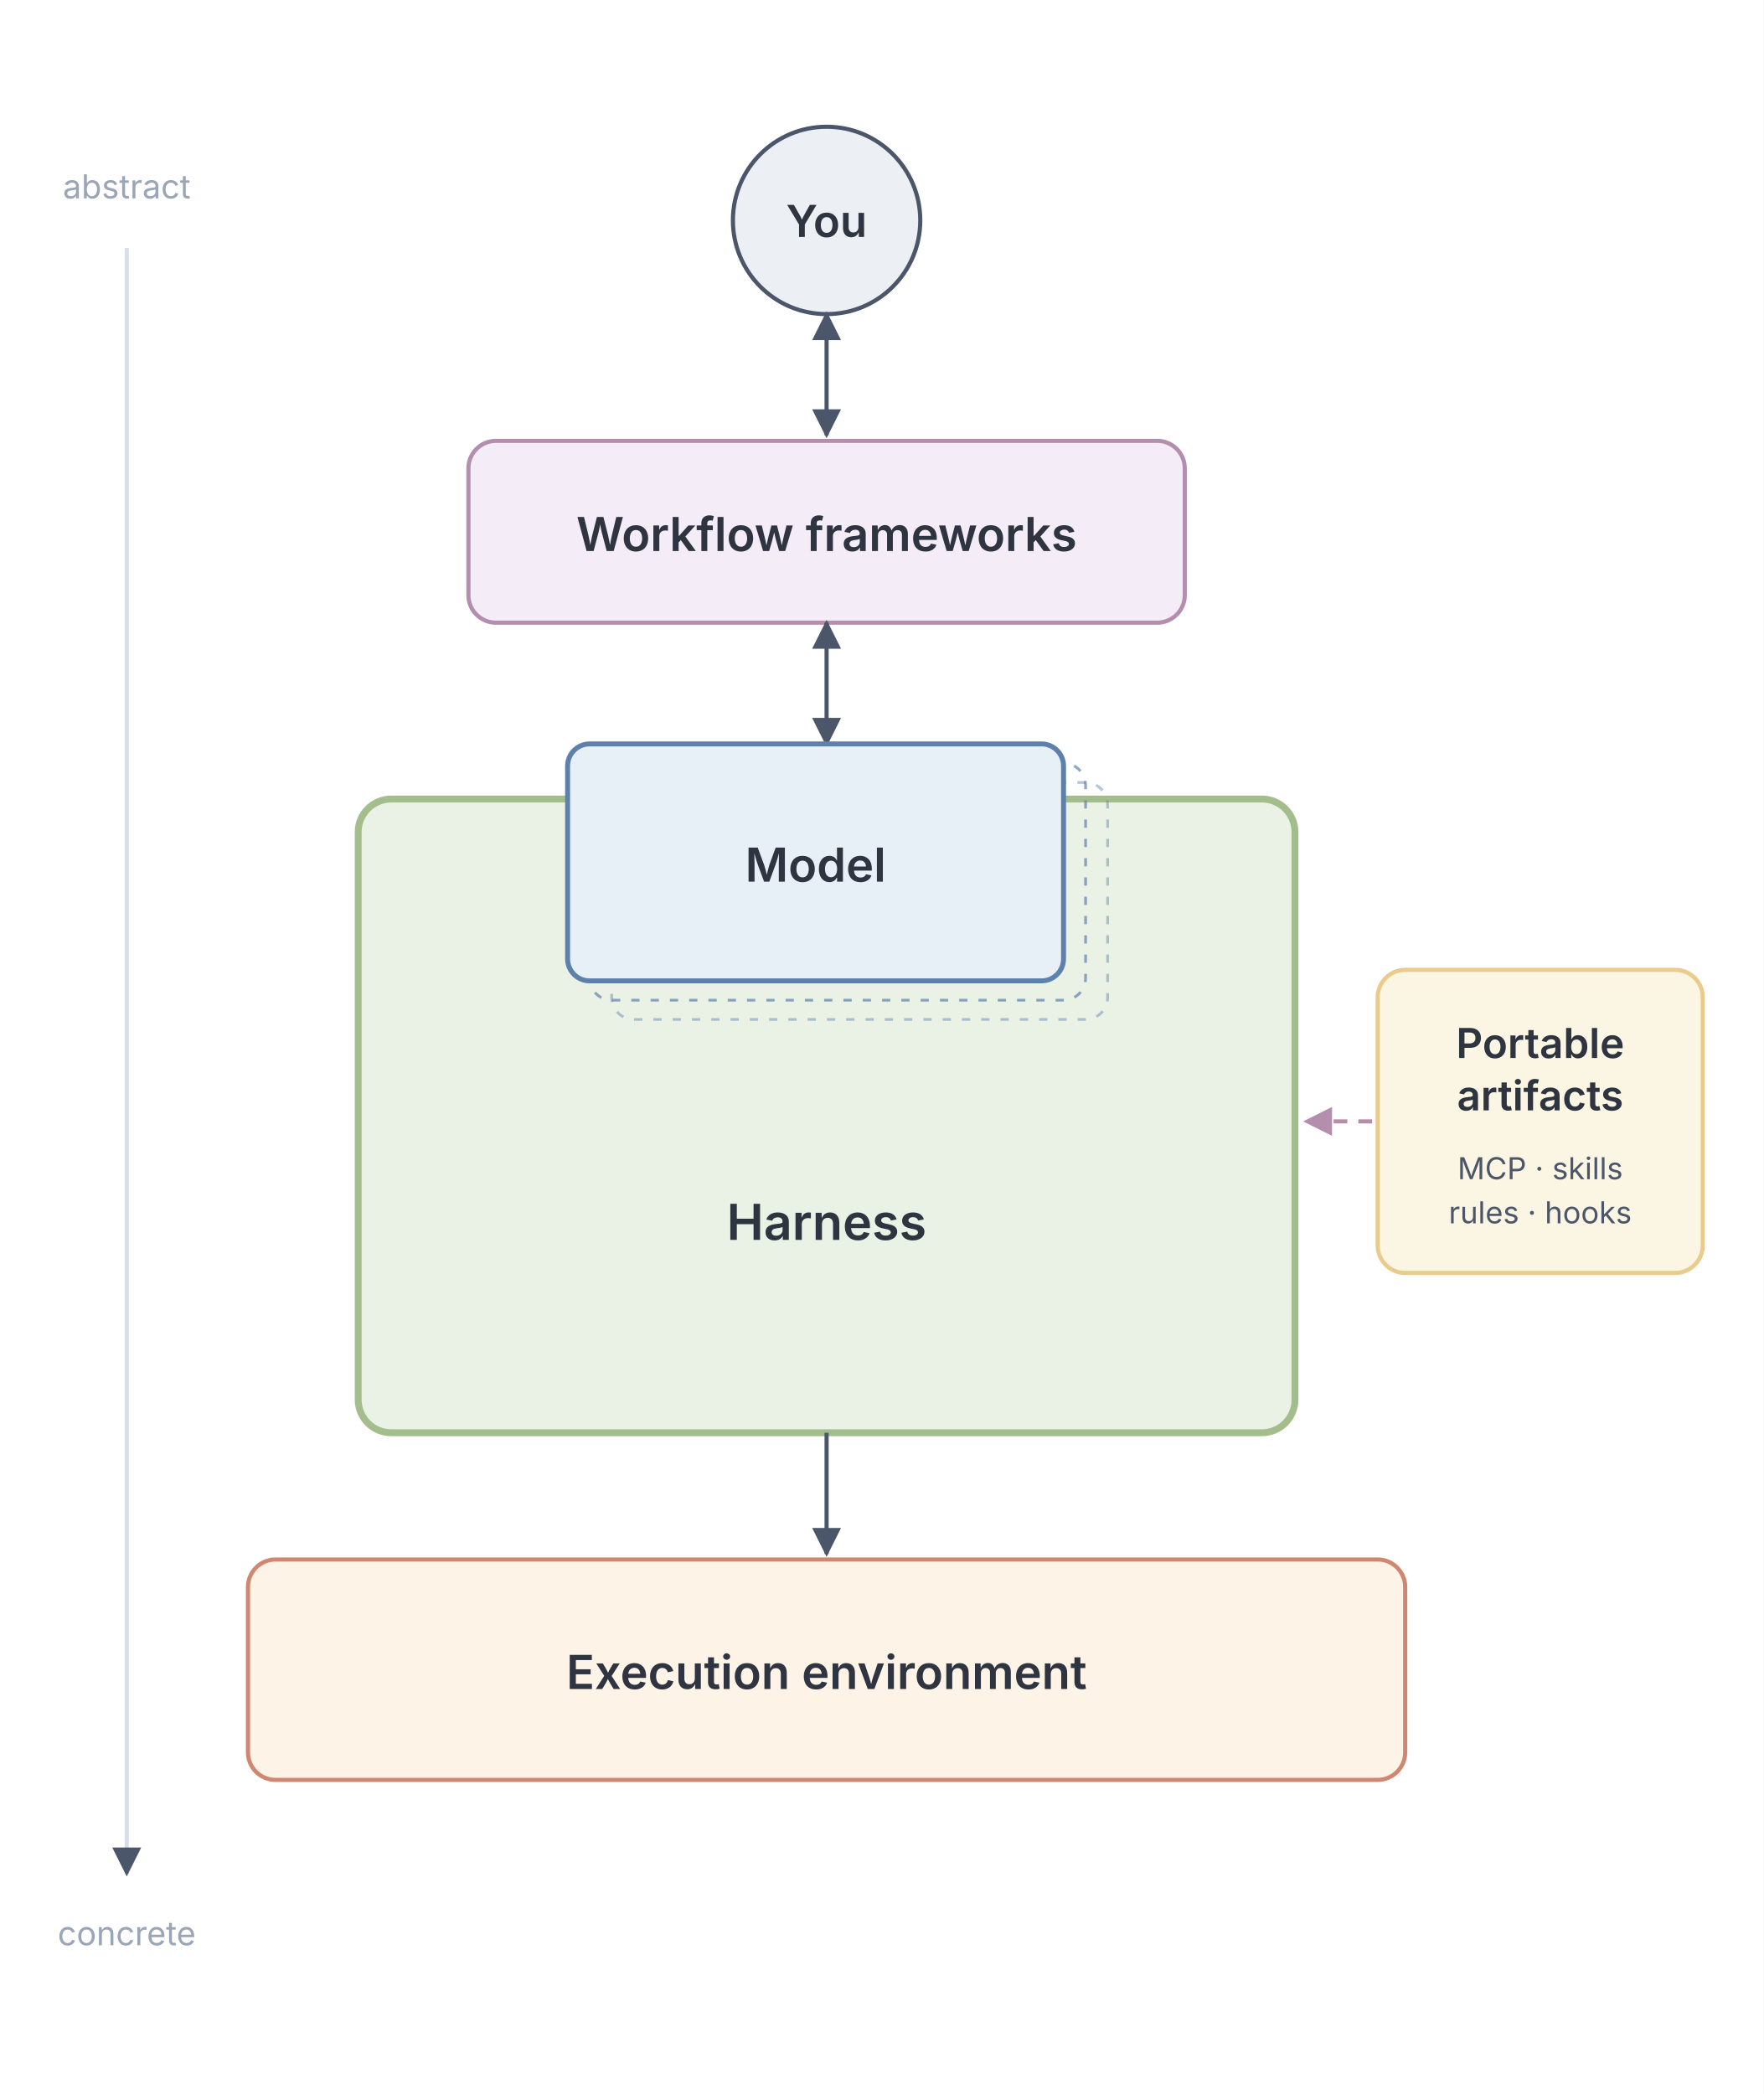
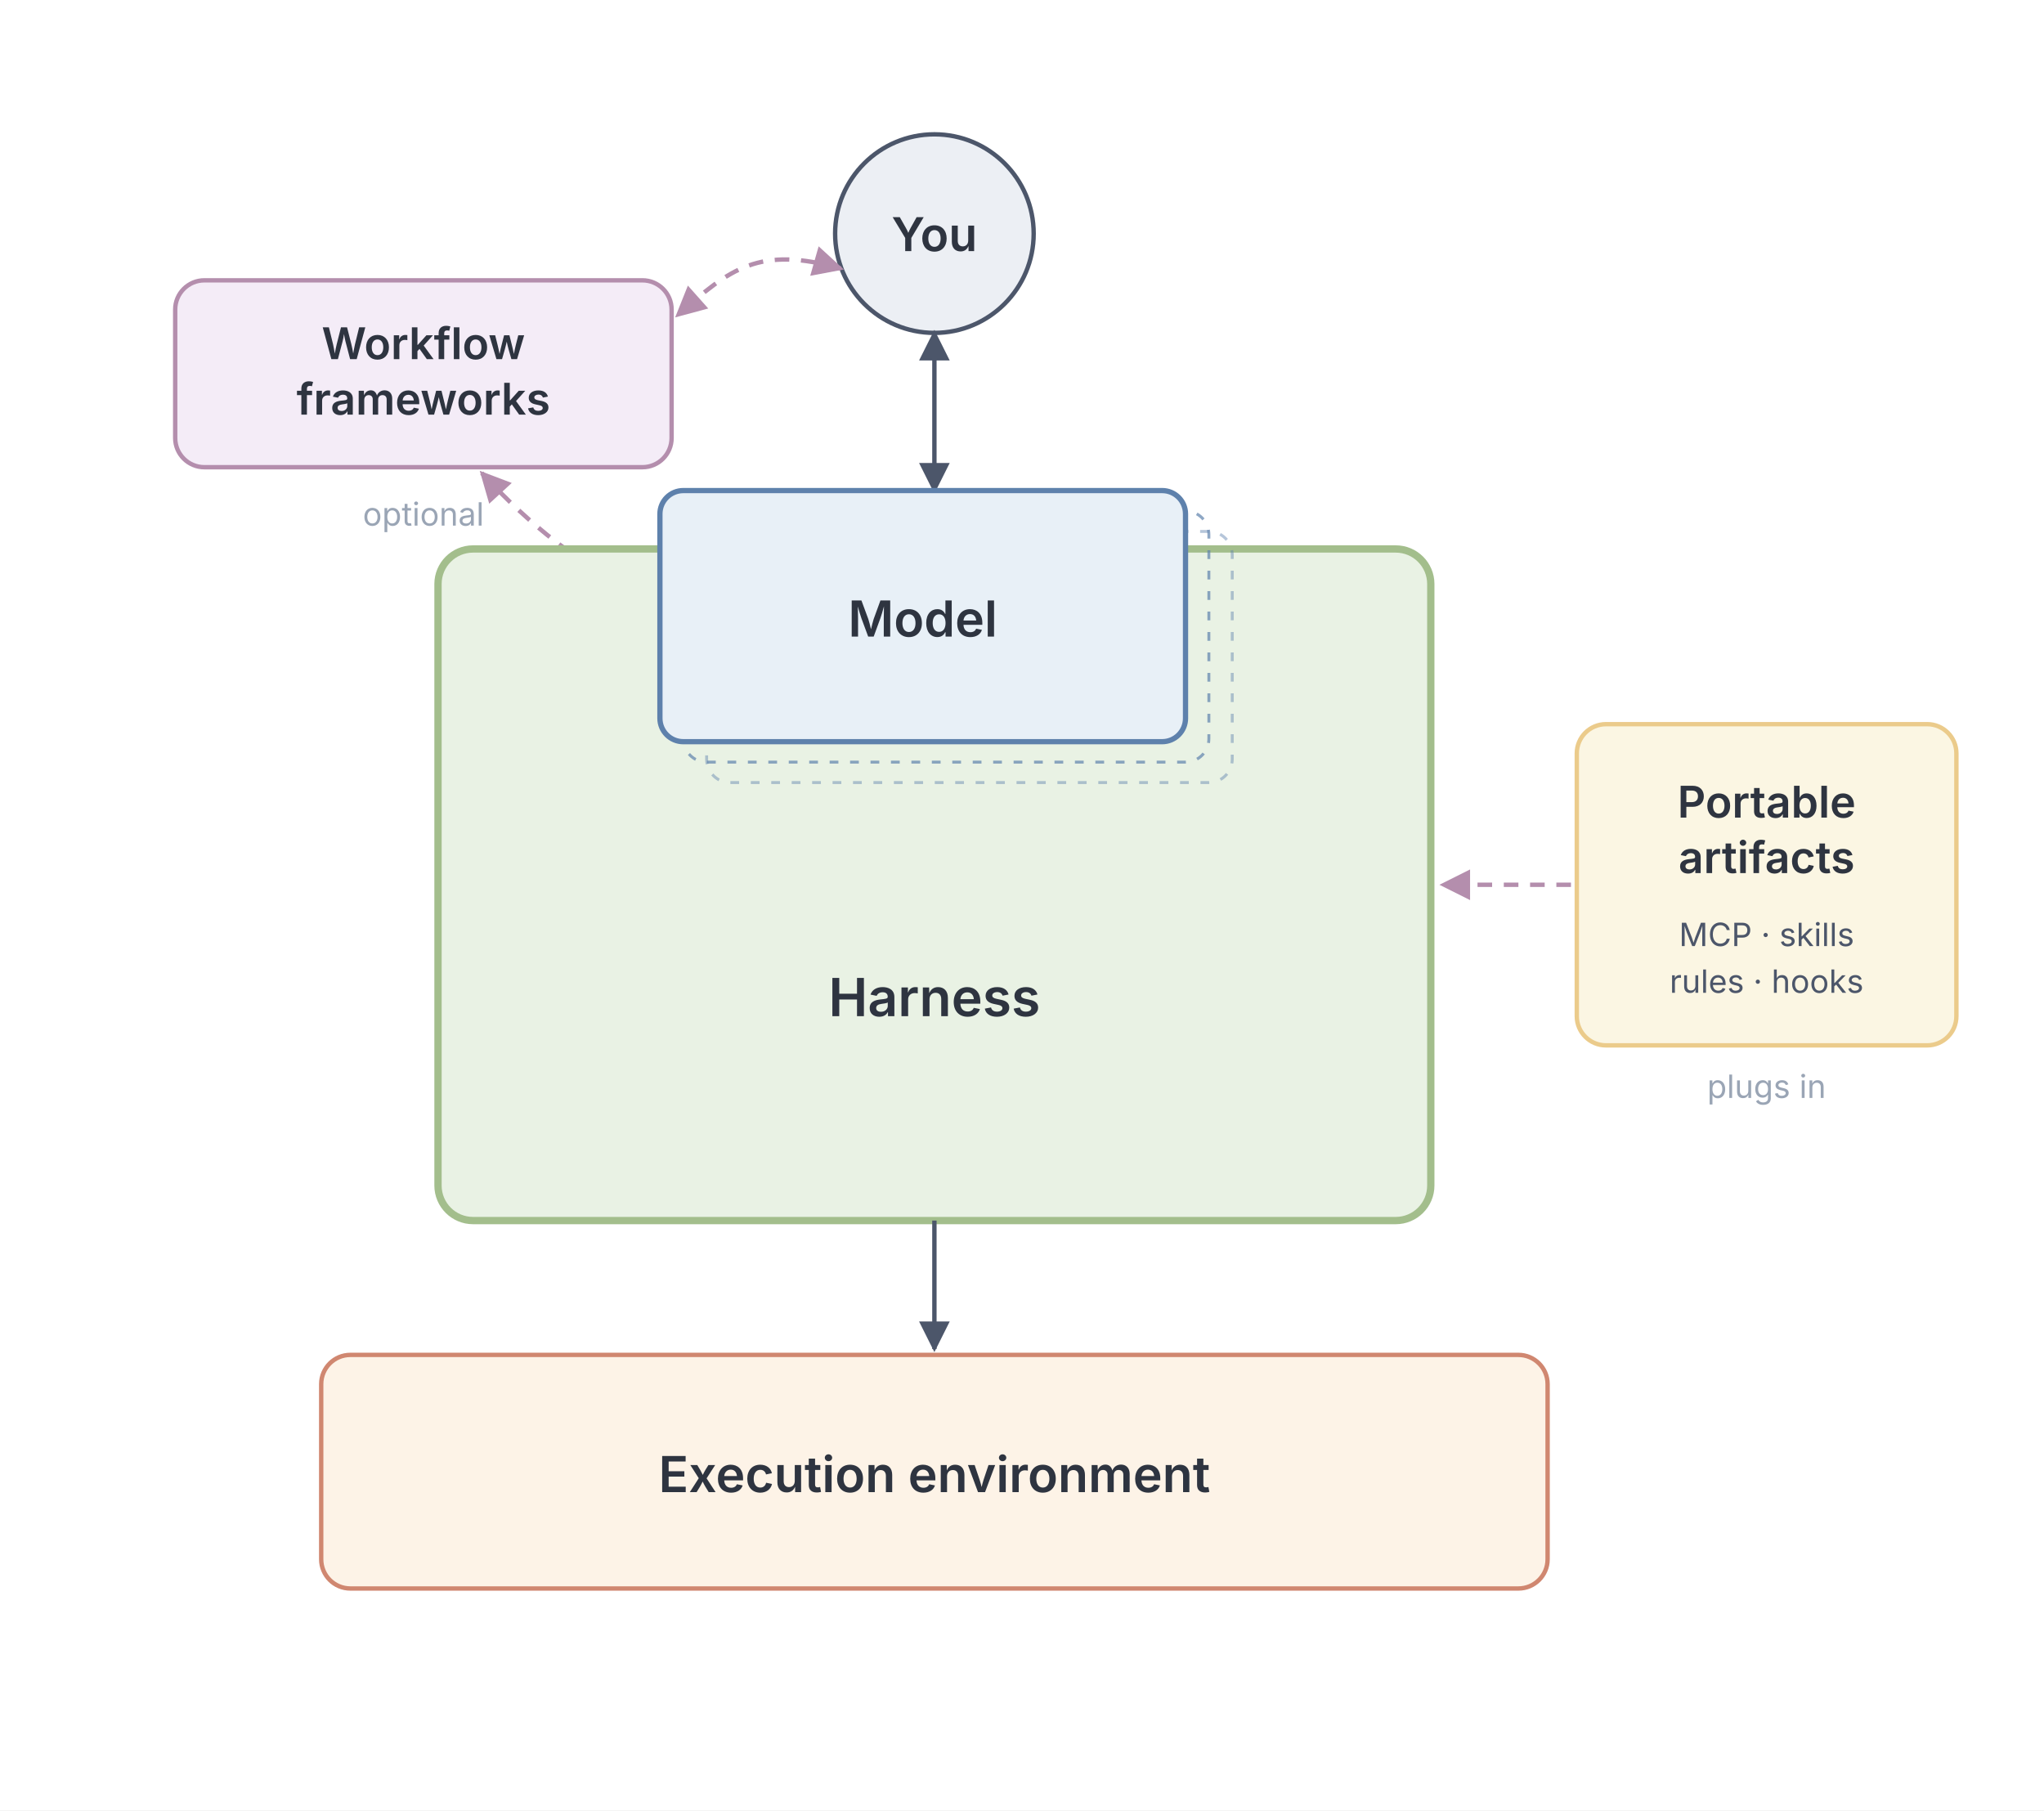
- <svg xmlns="http://www.w3.org/2000/svg" viewBox="0 0 640 760" font-family="system-ui, -apple-system, sans-serif">
+ <svg xmlns="http://www.w3.org/2000/svg" viewBox="0 0 700 620" font-family="system-ui, -apple-system, sans-serif">
  <defs>
    <marker id="arrow" viewBox="0 0 10 10" refX="9" refY="5" markerWidth="7" markerHeight="7" orient="auto-start-reverse">
      <path d="M 0 0 L 10 5 L 0 10 z" fill="#4c566a" />
    </marker>
    <marker id="arrowdash" viewBox="0 0 10 10" refX="9" refY="5" markerWidth="7" markerHeight="7" orient="auto-start-reverse">
      <path d="M 0 0 L 10 5 L 0 10 z" fill="#b48ead" />
    </marker>
  </defs>
-   <rect x="0" y="0" width="640" height="760" fill="#ffffff" />
-   <line x1="46" y1="90" x2="46" y2="680" stroke="#d8dee9" stroke-width="1.5" marker-end="url(#arrow)" />
-   <text x="46" y="72" text-anchor="middle" font-size="12" fill="#9aa5b5">abstract</text>
-   <text x="46" y="706" text-anchor="middle" font-size="12" fill="#9aa5b5">concrete</text>
-   <circle cx="300" cy="80" r="34" fill="#eceff4" stroke="#4c566a" stroke-width="1.5" />
-   <text x="300" y="86" text-anchor="middle" font-size="16" font-weight="600" fill="#2e3440">You</text>
-   <line x1="300" y1="114" x2="300" y2="158" stroke="#4c566a" stroke-width="1.5" marker-end="url(#arrow)" marker-start="url(#arrow)" />
-   <rect x="170" y="160" width="260" height="66" rx="10" fill="#f4ecf7" stroke="#b48ead" stroke-width="1.5" />
-   <text x="300" y="200" text-anchor="middle" font-size="17" font-weight="600" fill="#2e3440">Workflow frameworks</text>
-   <line x1="300" y1="226" x2="300" y2="270" stroke="#4c566a" stroke-width="1.5" marker-end="url(#arrow)" marker-start="url(#arrow)" />
-   <rect x="130" y="290" width="340" height="230" rx="12" fill="#e9f2e4" stroke="#a3be8c" stroke-width="2.5" />
-   <rect x="222" y="284" width="180" height="86" rx="8" fill="none" stroke="#5e81ac" stroke-width="1" stroke-dasharray="3 4" opacity="0.45" />
-   <rect x="214" y="277" width="180" height="86" rx="8" fill="none" stroke="#5e81ac" stroke-width="1" stroke-dasharray="3 4" opacity="0.7" />
-   <rect x="206" y="270" width="180" height="86" rx="8" fill="#e8f0f7" stroke="#5e81ac" stroke-width="1.8" />
-   <text x="296" y="320" text-anchor="middle" font-size="17" font-weight="600" fill="#2e3440">Model</text>
-   <text x="300" y="450" text-anchor="middle" font-size="18" font-weight="600" fill="#2e3440">Harness</text>
-   <line x1="300" y1="520" x2="300" y2="564" stroke="#4c566a" stroke-width="1.5" marker-end="url(#arrow)" />
-   <rect x="90" y="566" width="420" height="80" rx="10" fill="#fdf3e7" stroke="#d08770" stroke-width="1.5" />
-   <text x="300" y="613" text-anchor="middle" font-size="17" font-weight="600" fill="#2e3440">Execution environment</text>
-   <rect x="500" y="352" width="118" height="110" rx="10" fill="#fbf6e3" stroke="#ebcb8b" stroke-width="1.5" />
-   <text x="559" y="384" text-anchor="middle" font-size="15" font-weight="600" fill="#2e3440">Portable</text>
-   <text x="559" y="403" text-anchor="middle" font-size="15" font-weight="600" fill="#2e3440">artifacts</text>
-   <text x="559" y="428" text-anchor="middle" font-size="11" fill="#4c566a">MCP · skills</text>
-   <text x="559" y="444" text-anchor="middle" font-size="11" fill="#4c566a">rules · hooks</text>
-   <line x1="498" y1="407" x2="474" y2="407" stroke="#b48ead" stroke-width="1.5" stroke-dasharray="5 4" marker-end="url(#arrowdash)" />
+   <rect x="0" y="0" width="700" height="620" fill="#ffffff" />
+   <circle cx="320" cy="80" r="34" fill="#eceff4" stroke="#4c566a" stroke-width="1.5" />
+   <text x="320" y="86" text-anchor="middle" font-size="16" font-weight="600" fill="#2e3440">You</text>
+   <line x1="320" y1="114" x2="320" y2="168" stroke="#4c566a" stroke-width="1.5" marker-end="url(#arrow)" marker-start="url(#arrow)" />
+   <rect x="60" y="96" width="170" height="64" rx="10" fill="#f4ecf7" stroke="#b48ead" stroke-width="1.5" />
+   <text x="145" y="123" text-anchor="middle" font-size="15" font-weight="600" fill="#2e3440">Workflow</text>
+   <text x="145" y="142" text-anchor="middle" font-size="15" font-weight="600" fill="#2e3440">frameworks</text>
+   <text x="145" y="180" text-anchor="middle" font-size="11" fill="#9aa5b5">optional</text>
+   <path d="M 288 92 C 260 84, 250 92, 232 108" fill="none" stroke="#b48ead" stroke-width="1.5" stroke-dasharray="5 4" marker-end="url(#arrowdash)" marker-start="url(#arrowdash)" />
+   <path d="M 165 162 C 200 200, 230 210, 268 218" fill="none" stroke="#b48ead" stroke-width="1.5" stroke-dasharray="5 4" marker-end="url(#arrowdash)" marker-start="url(#arrowdash)" />
+   <rect x="150" y="188" width="340" height="230" rx="12" fill="#e9f2e4" stroke="#a3be8c" stroke-width="2.5" />
+   <rect x="242" y="182" width="180" height="86" rx="8" fill="none" stroke="#5e81ac" stroke-width="1" stroke-dasharray="3 4" opacity="0.45" />
+   <rect x="234" y="175" width="180" height="86" rx="8" fill="none" stroke="#5e81ac" stroke-width="1" stroke-dasharray="3 4" opacity="0.7" />
+   <rect x="226" y="168" width="180" height="86" rx="8" fill="#e8f0f7" stroke="#5e81ac" stroke-width="1.8" />
+   <text x="316" y="218" text-anchor="middle" font-size="17" font-weight="600" fill="#2e3440">Model</text>
+   <text x="320" y="348" text-anchor="middle" font-size="18" font-weight="600" fill="#2e3440">Harness</text>
+   <rect x="540" y="248" width="130" height="110" rx="10" fill="#fbf6e3" stroke="#ebcb8b" stroke-width="1.5" />
+   <text x="605" y="280" text-anchor="middle" font-size="15" font-weight="600" fill="#2e3440">Portable</text>
+   <text x="605" y="299" text-anchor="middle" font-size="15" font-weight="600" fill="#2e3440">artifacts</text>
+   <text x="605" y="324" text-anchor="middle" font-size="11" fill="#4c566a">MCP · skills</text>
+   <text x="605" y="340" text-anchor="middle" font-size="11" fill="#4c566a">rules · hooks</text>
+   <text x="605" y="376" text-anchor="middle" font-size="11" fill="#9aa5b5">plugs in</text>
+   <line x1="538" y1="303" x2="494" y2="303" stroke="#b48ead" stroke-width="1.5" stroke-dasharray="5 4" marker-end="url(#arrowdash)" />
+   <line x1="320" y1="418" x2="320" y2="462" stroke="#4c566a" stroke-width="1.5" marker-end="url(#arrow)" />
+   <rect x="110" y="464" width="420" height="80" rx="10" fill="#fdf3e7" stroke="#d08770" stroke-width="1.5" />
+   <text x="320" y="511" text-anchor="middle" font-size="17" font-weight="600" fill="#2e3440">Execution environment</text>
</svg>
